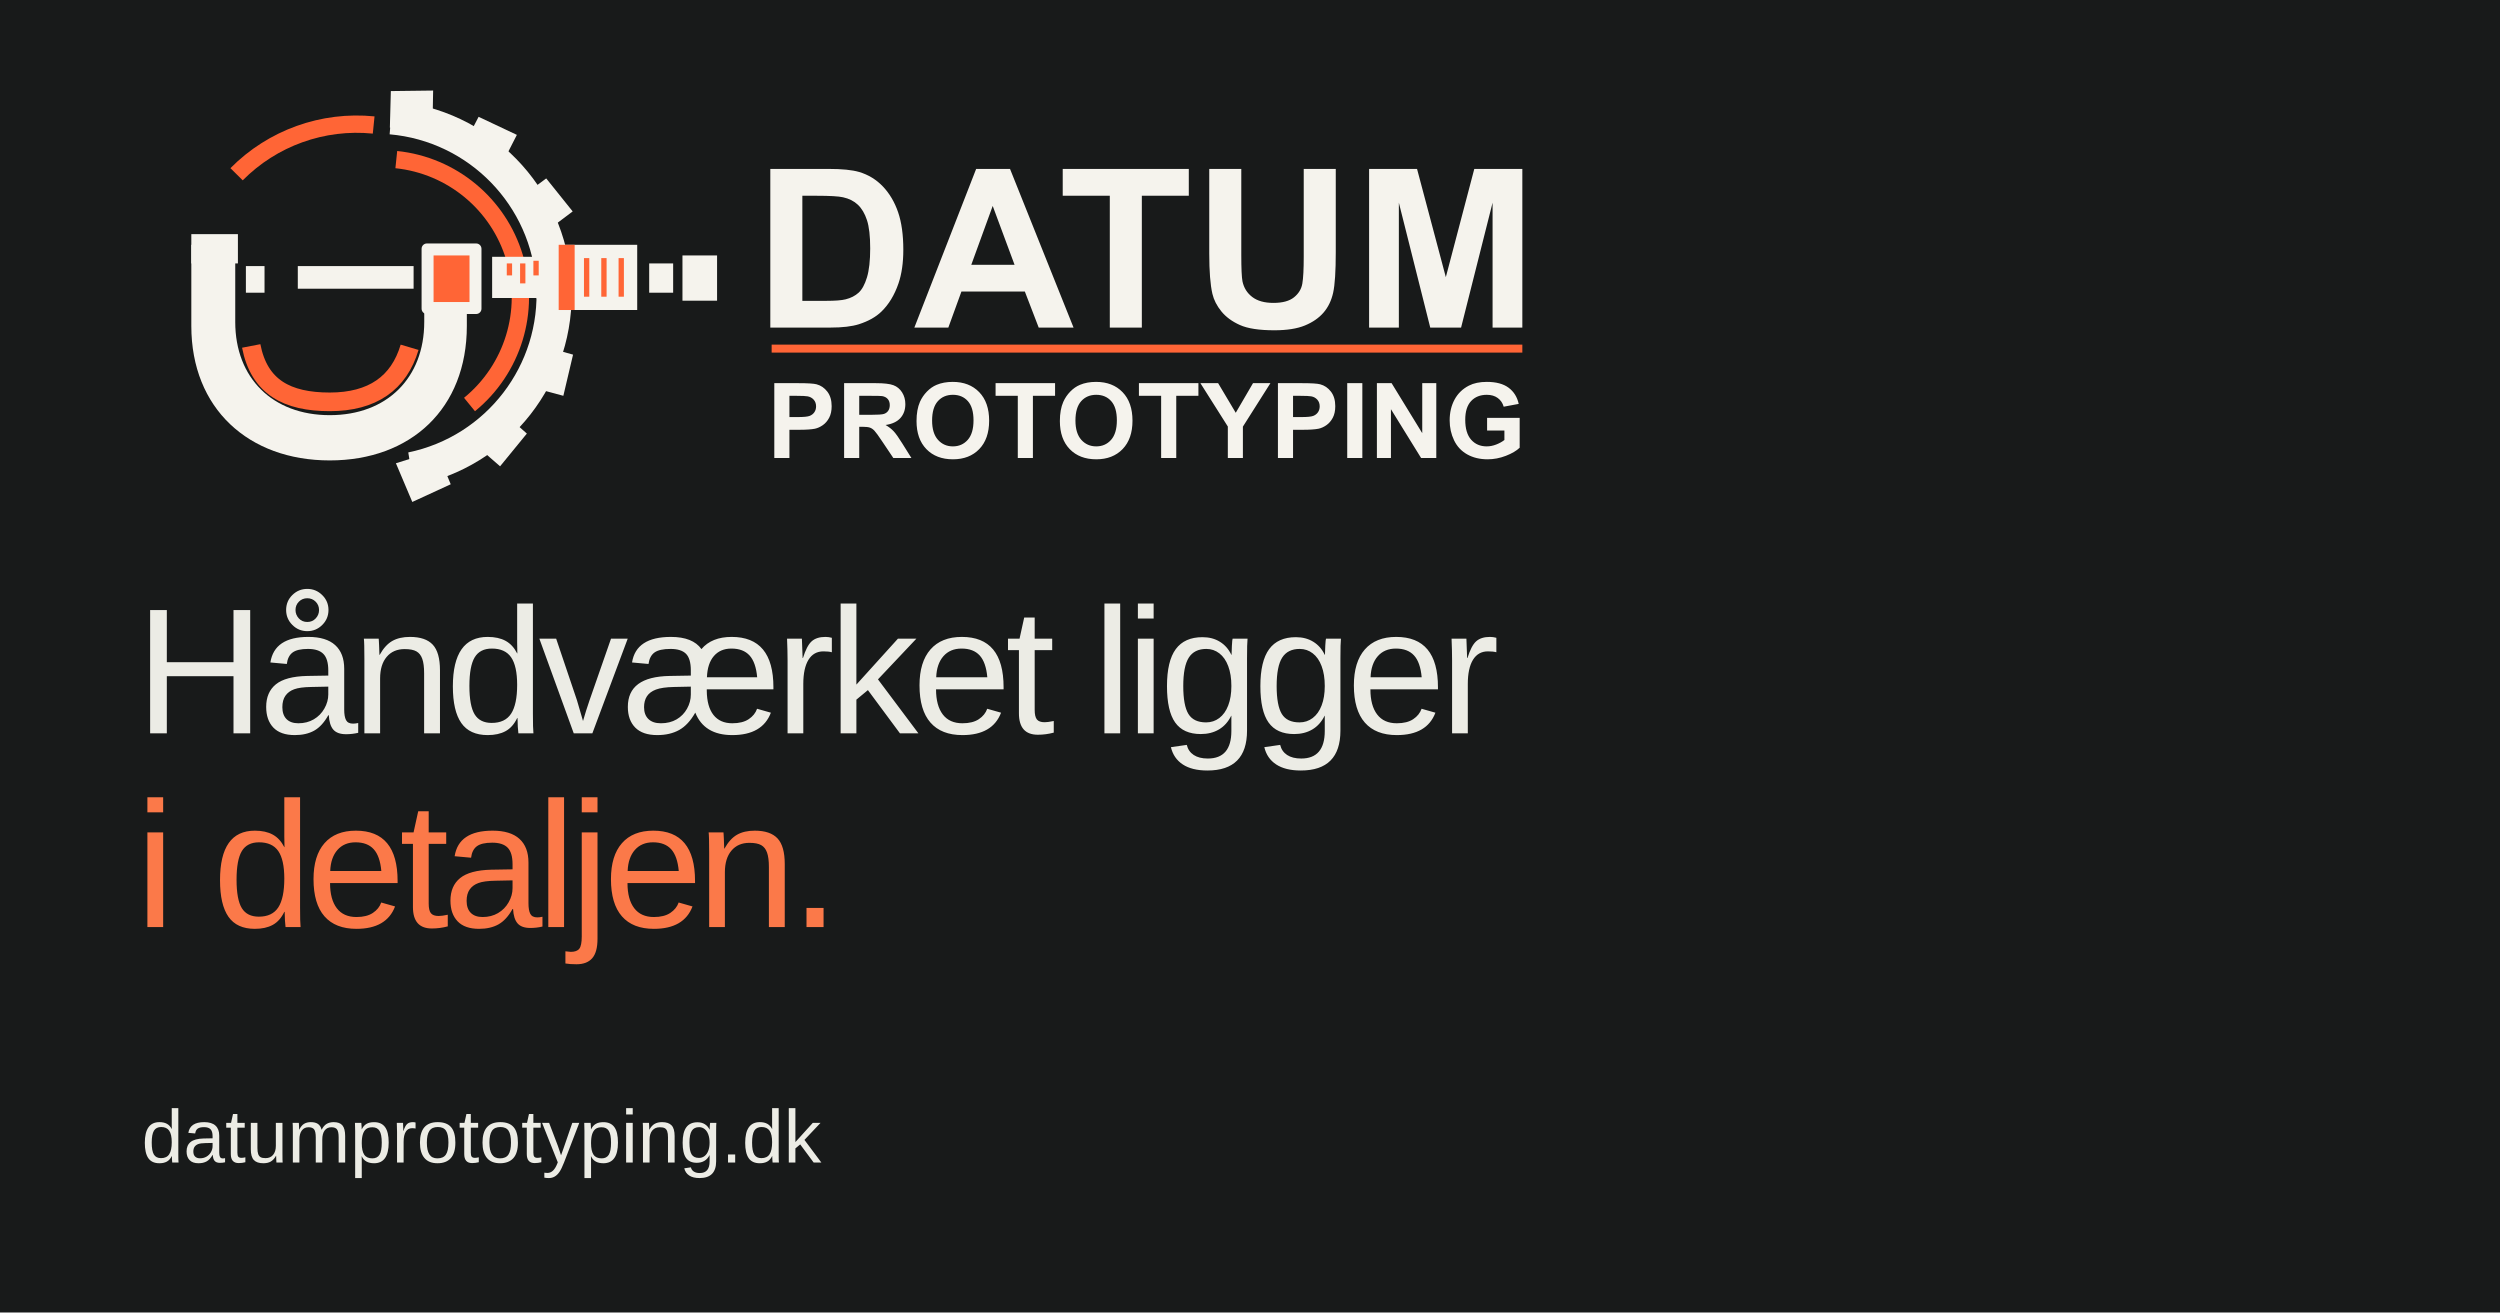
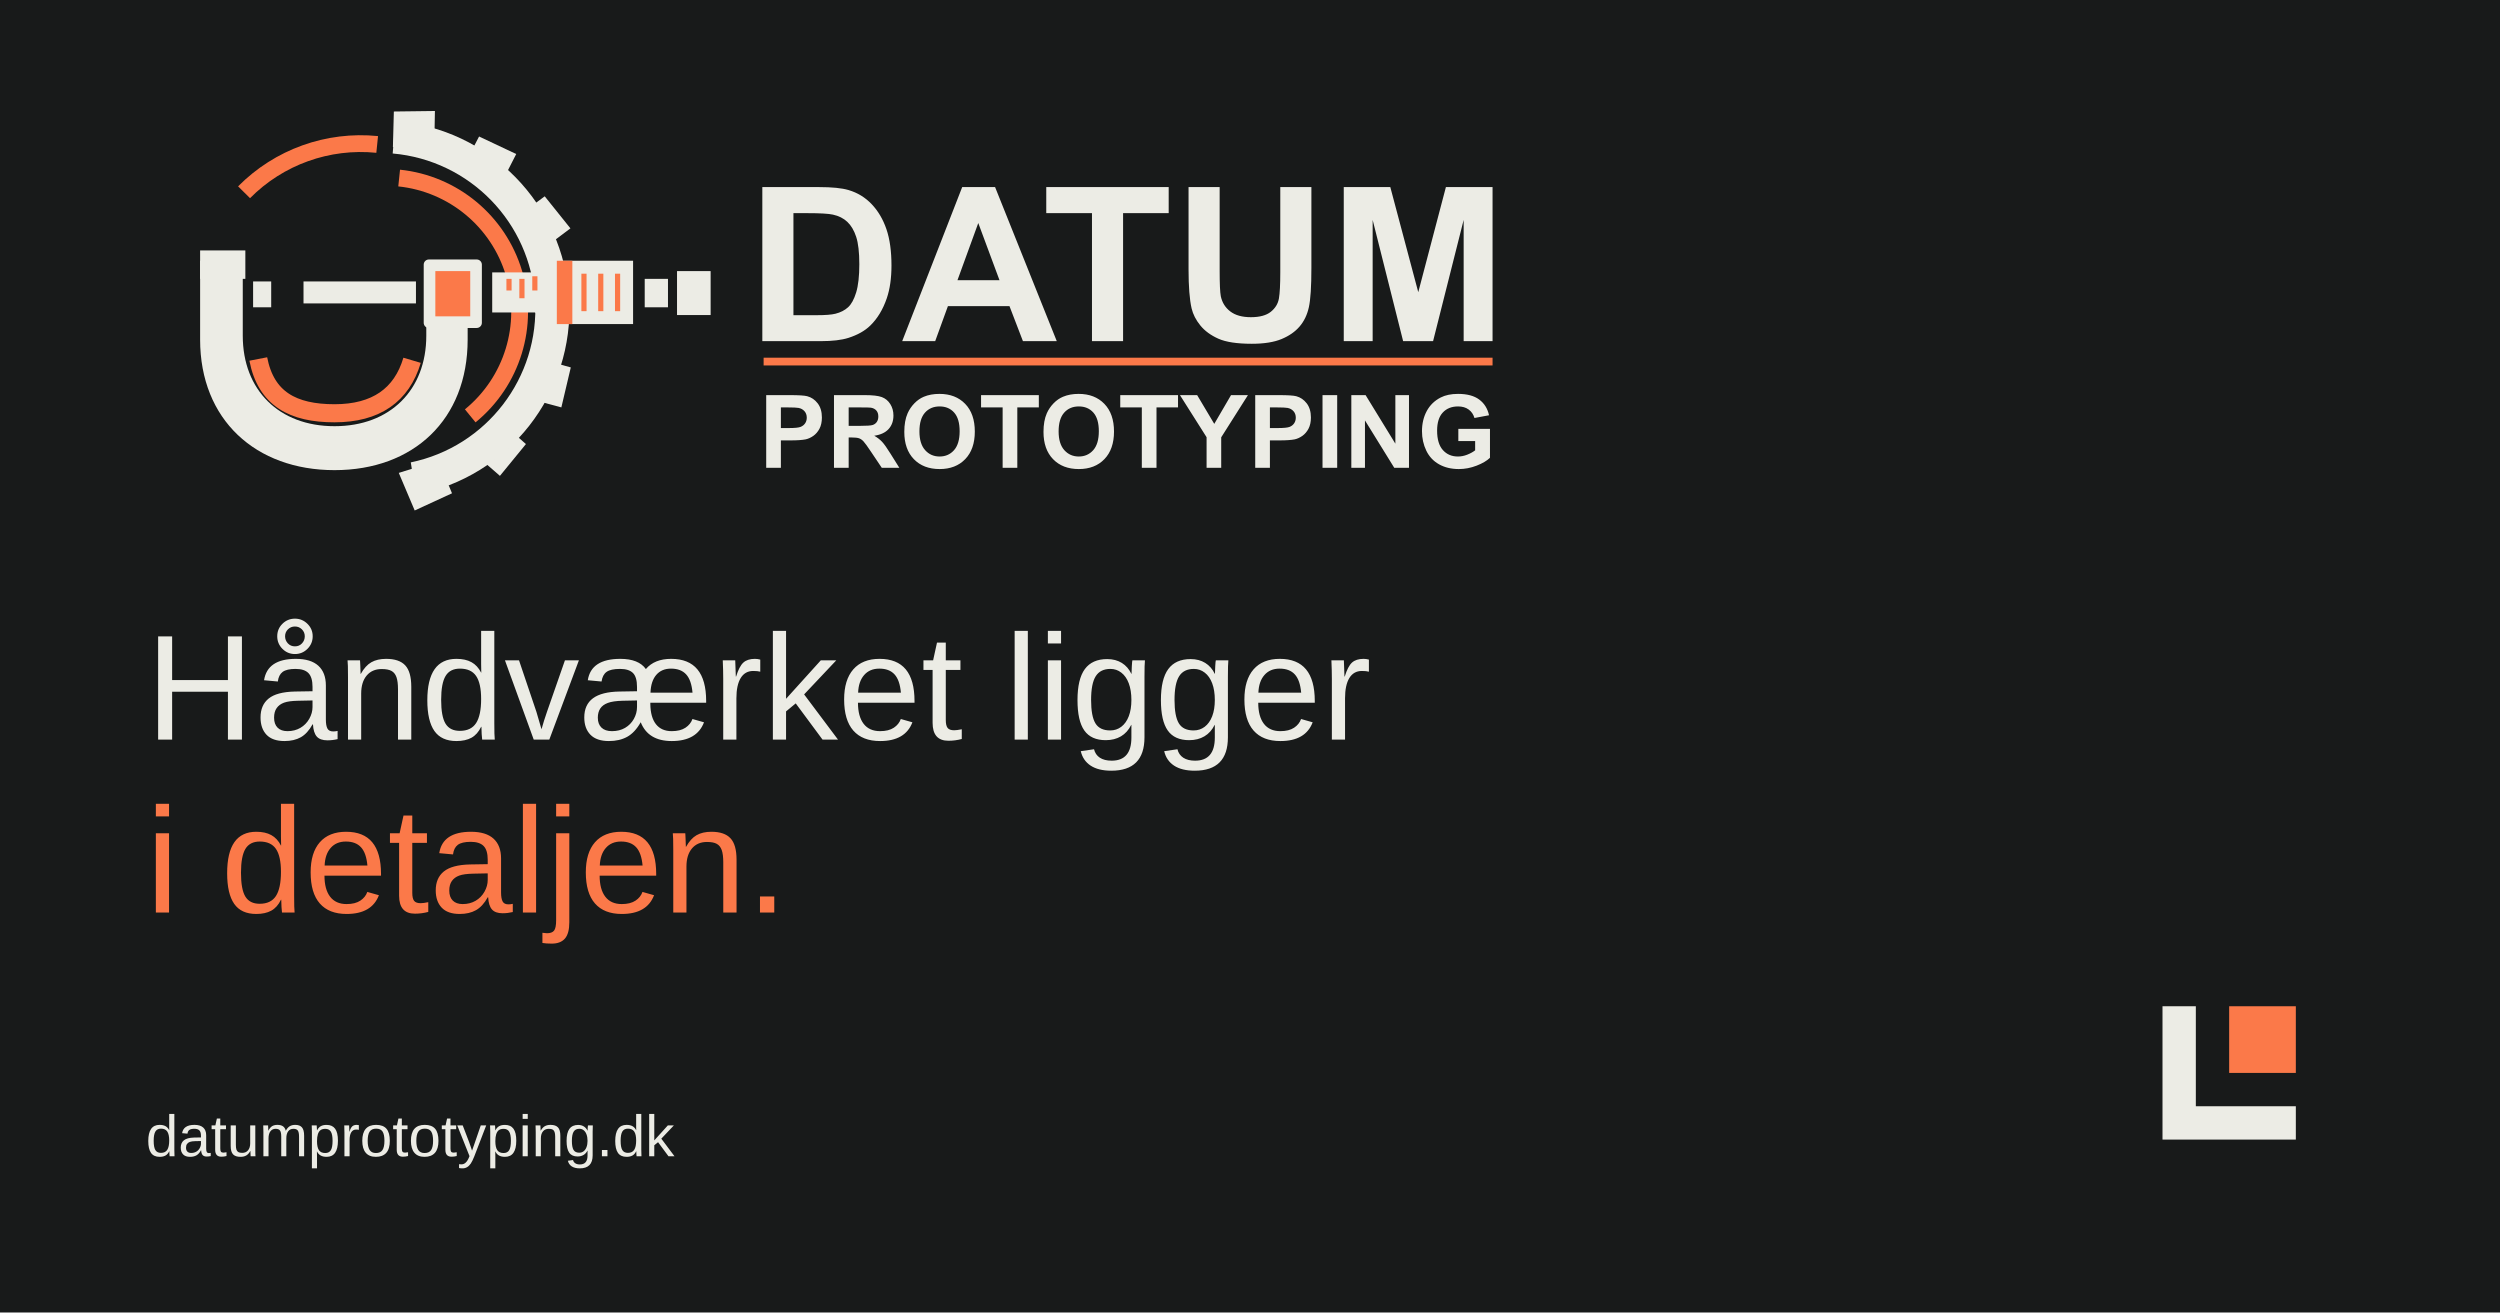
<svg xmlns="http://www.w3.org/2000/svg" width="1200" height="630" viewBox="0 0 1200 630">
-   <rect width="1200" height="630" fill="#181a1a" />
-   <svg x="65" y="35" width="690" height="211" viewBox="0 0 1080 330">
+   <rect width="1200" height="630" fill="#181A1A" />
+   <svg x="70" y="45" width="670" height="205" viewBox="0 0 1080 330">
    <g transform="translate(5 0)">
-       <g fill="#F5F3ED">
+       <g fill="#ECECE5">
        <path d="M302 148L329 143L336 174L305 180Z" transform="rotate(-78 178 166)" />
        <path d="M302 148L329 143L336 174L305 180Z" transform="rotate(-52 178 166)" />
        <path d="M302 148L329 143L336 174L305 180Z" transform="rotate(-26 178 166)" />
        <path d="M302 148L329 143L336 174L305 180Z" transform="rotate(0 178 166)" />
        <path d="M302 148L329 143L336 174L305 180Z" transform="rotate(26 178 166)" />
        <path d="M302 148L329 143L336 174L305 180Z" transform="rotate(52 178 166)" />
        <path d="M302 148L329 143L336 174L305 180Z" transform="rotate(78 178 166)" />
        <path d="M188 21A146 146 0 0 1 204 310L200 285A121 121 0 0 0 186 46Z" />
      </g>
-       <g fill="none" stroke="#FF6536" stroke-width="13">
+       <g fill="none" stroke="#FB7949" stroke-width="13">
        <path d="M71 76A127 127 0 0 1 174 39" />
        <path d="M191 65A104 104 0 0 1 246 249" />
      </g>
-       <path d="M37 129H70V187C70 229 98 257 141 257S212 229 212 187V137H244V190C244 252 202 291 141 291S37 252 37 190Z" fill="#F5F3ED" />
-       <path d="M82 205C88 236 109 247 141 247S193 233 201 206" fill="none" stroke="#FF6536" stroke-width="14" />
-       <path d="M37 121H72V143H37ZM78 145H92V165H78ZM117 145H204V162H117Z" fill="#F5F3ED" />
-       <rect x="210" y="128" width="45" height="53" rx="4" fill="#F5F3ED" />
-       <path d="M219 137H246V172H219Z" fill="#FF6536" />
-       <path d="M263 138H296L313 129H372V178H313L296 169H263Z" fill="#F5F3ED" />
-       <rect x="313" y="129" width="12" height="49" fill="#FF6536" />
-       <path d="M381 143H399V165H381ZM406 137H432V171H406Z" fill="#F5F3ED" />
-       <g stroke="#FF6536" stroke-width="4">
+       <path d="M37 129H70V187C70 229 98 257 141 257S212 229 212 187V137H244V190C244 252 202 291 141 291S37 252 37 190Z" fill="#ECECE5" />
+       <path d="M82 205C88 236 109 247 141 247S193 233 201 206" fill="none" stroke="#FB7949" stroke-width="14" />
+       <path d="M37 121H72V143H37ZM78 145H92V165H78ZM117 145H204V162H117Z" fill="#ECECE5" />
+       <rect x="210" y="128" width="45" height="53" rx="4" fill="#ECECE5" />
+       <path d="M219 137H246V172H219Z" fill="#FB7949" />
+       <path d="M263 138H296L313 129H372V178H313L296 169H263Z" fill="#ECECE5" />
+       <rect x="313" y="129" width="12" height="49" fill="#FB7949" />
+       <path d="M381 143H399V165H381ZM406 137H432V171H406Z" fill="#ECECE5" />
+       <g stroke="#FB7949" stroke-width="4">
        <path d="M276 143V152M286 143V158M296 141V152M334 139V168M347 139V168M360 139V168" />
      </g>
    </g>
    <g transform="translate(477 72) scale(1.66516) translate(-7.226562 -18.94531)">
-       <path d="M7.227 18.945L33.643 18.945C39.6 18.945 44.141 19.401 47.266 20.313C51.465 21.549 55.062 23.747 58.057 26.904C61.051 30.062 63.33 33.927 64.893 38.501C66.455 43.075 67.236 48.714 67.236 55.42C67.236 61.312 66.504 66.39 65.039 70.654C63.249 75.863 60.693 80.078 57.373 83.301C54.867 85.742 51.481 87.646 47.217 89.014C44.027 90.023 39.762 90.527 34.424 90.527L7.227 90.527ZM21.68 31.055L21.68 78.467L32.471 78.467C36.507 78.467 39.421 78.239 41.211 77.783C43.555 77.197 45.5 76.204 47.046 74.805C48.592 73.405 49.854 71.102 50.83 67.896C51.807 64.689 52.295 60.319 52.295 54.785C52.295 49.251 51.807 45.003 50.83 42.041C49.854 39.079 48.486 36.768 46.729 35.107C44.971 33.447 42.741 32.324 40.039 31.738C38.021 31.283 34.066 31.055 28.174 31.055ZM144.043 90.527L128.32 90.527L122.07 74.268L93.457 74.268L87.549 90.527L72.217 90.527L100.098 18.945L115.381 18.945ZM117.432 62.207L107.568 35.645L97.9 62.207ZM160.4 90.527L160.4 31.055L139.16 31.055L139.16 18.945L196.045 18.945L196.045 31.055L174.854 31.055L174.854 90.527ZM205.273 18.945L219.727 18.945L219.727 57.715C219.727 63.867 219.906 67.855 220.264 69.678C220.882 72.607 222.355 74.959 224.683 76.733C227.01 78.507 230.192 79.395 234.229 79.395C238.33 79.395 241.423 78.556 243.506 76.88C245.589 75.203 246.842 73.145 247.266 70.703C247.689 68.262 247.9 64.209 247.9 58.545L247.9 18.945L262.354 18.945L262.354 56.543C262.354 65.137 261.963 71.208 261.182 74.756C260.4 78.304 258.96 81.299 256.86 83.74C254.761 86.182 251.953 88.127 248.438 89.575C244.922 91.024 240.332 91.748 234.668 91.748C227.832 91.748 222.648 90.959 219.116 89.38C215.584 87.801 212.793 85.75 210.742 83.228C208.691 80.705 207.341 78.06 206.69 75.293C205.745 71.191 205.273 65.137 205.273 57.129ZM277.393 90.527L277.393 18.945L299.023 18.945L312.012 67.773L324.854 18.945L346.533 18.945L346.533 90.527L333.106 90.527L333.106 34.18L318.897 90.527L304.981 90.527L290.82 34.18L290.82 90.527Z" fill="#F5F3ED" />
+       <path d="M7.227 18.945L33.643 18.945C39.6 18.945 44.141 19.401 47.266 20.313C51.465 21.549 55.062 23.747 58.057 26.904C61.051 30.062 63.33 33.927 64.893 38.501C66.455 43.075 67.236 48.714 67.236 55.42C67.236 61.312 66.504 66.39 65.039 70.654C63.249 75.863 60.693 80.078 57.373 83.301C54.867 85.742 51.481 87.646 47.217 89.014C44.027 90.023 39.762 90.527 34.424 90.527L7.227 90.527ZM21.68 31.055L21.68 78.467L32.471 78.467C36.507 78.467 39.421 78.239 41.211 77.783C43.555 77.197 45.5 76.204 47.046 74.805C48.592 73.405 49.854 71.102 50.83 67.896C51.807 64.689 52.295 60.319 52.295 54.785C52.295 49.251 51.807 45.003 50.83 42.041C49.854 39.079 48.486 36.768 46.729 35.107C44.971 33.447 42.741 32.324 40.039 31.738C38.021 31.283 34.066 31.055 28.174 31.055ZM144.043 90.527L128.32 90.527L122.07 74.268L93.457 74.268L87.549 90.527L72.217 90.527L100.098 18.945L115.381 18.945ZM117.432 62.207L107.568 35.645L97.9 62.207ZM160.4 90.527L160.4 31.055L139.16 31.055L139.16 18.945L196.045 18.945L196.045 31.055L174.854 31.055L174.854 90.527ZM205.273 18.945L219.727 18.945L219.727 57.715C219.727 63.867 219.906 67.855 220.264 69.678C220.882 72.607 222.355 74.959 224.683 76.733C227.01 78.507 230.192 79.395 234.229 79.395C238.33 79.395 241.423 78.556 243.506 76.88C245.589 75.203 246.842 73.145 247.266 70.703C247.689 68.262 247.9 64.209 247.9 58.545L247.9 18.945L262.354 18.945L262.354 56.543C262.354 65.137 261.963 71.208 261.182 74.756C260.4 78.304 258.96 81.299 256.86 83.74C254.761 86.182 251.953 88.127 248.438 89.575C244.922 91.024 240.332 91.748 234.668 91.748C227.832 91.748 222.648 90.959 219.116 89.38C215.584 87.801 212.793 85.75 210.742 83.228C208.691 80.705 207.341 78.06 206.69 75.293C205.745 71.191 205.273 65.137 205.273 57.129ZM277.393 90.527L277.393 18.945L299.023 18.945L312.012 67.773L324.854 18.945L346.533 18.945L346.533 90.527L333.106 90.527L333.106 34.18L318.897 90.527L304.981 90.527L290.82 34.18L290.82 90.527Z" fill="#ECECE5" />
    </g>
-     <path d="M478 207H1042" stroke="#FF6536" stroke-width="6" />
+     <path d="M478 207H1042" stroke="#FB7949" stroke-width="6" />
    <g transform="translate(480 232) scale(0.7857495) translate(-7.275391 -17.72461)">
-       <path d="M7.275 90.527L7.275 18.945L30.469 18.945C39.258 18.945 44.987 19.303 47.656 20.02C51.758 21.094 55.192 23.429 57.959 27.026C60.726 30.623 62.109 35.27 62.109 40.967C62.109 45.361 61.312 49.056 59.717 52.051C58.122 55.046 56.095 57.397 53.638 59.106C51.18 60.815 48.682 61.947 46.143 62.5C42.692 63.184 37.695 63.525 31.152 63.525L21.729 63.525L21.729 90.527ZM21.729 31.055L21.729 51.367L29.639 51.367C35.335 51.367 39.144 50.993 41.064 50.244C42.985 49.495 44.491 48.324 45.581 46.729C46.672 45.133 47.217 43.278 47.217 41.162C47.217 38.558 46.452 36.41 44.922 34.717C43.392 33.024 41.455 31.966 39.111 31.543C37.386 31.217 33.919 31.055 28.711 31.055ZM74.023 90.527L74.023 18.945L104.443 18.945C112.093 18.945 117.651 19.588 121.118 20.874C124.585 22.16 127.36 24.447 129.443 27.734C131.527 31.022 132.568 34.782 132.568 39.014C132.568 44.385 130.99 48.82 127.832 52.319C124.675 55.819 119.954 58.024 113.672 58.936C116.797 60.758 119.377 62.76 121.411 64.941C123.446 67.122 126.188 70.996 129.639 76.563L138.379 90.527L121.094 90.527L110.645 74.951C106.934 69.385 104.395 65.877 103.027 64.429C101.66 62.98 100.212 61.987 98.682 61.45C97.152 60.913 94.727 60.645 91.406 60.645L88.477 60.645L88.477 90.527ZM88.477 49.219L99.17 49.219C106.104 49.219 110.433 48.926 112.158 48.34C113.884 47.754 115.234 46.745 116.211 45.313C117.188 43.88 117.676 42.09 117.676 39.941C117.676 37.533 117.033 35.588 115.747 34.106C114.461 32.625 112.647 31.689 110.303 31.299C109.131 31.136 105.615 31.055 99.756 31.055L88.477 31.055ZM143.262 55.176C143.262 47.884 144.352 41.764 146.533 36.816C148.161 33.171 150.383 29.899 153.198 27.002C156.014 24.105 159.098 21.956 162.451 20.557C166.911 18.669 172.054 17.725 177.881 17.725C188.428 17.725 196.867 20.996 203.198 27.539C209.53 34.082 212.695 43.18 212.695 54.834C212.695 66.39 209.554 75.431 203.272 81.958C196.989 88.485 188.591 91.748 178.076 91.748C167.432 91.748 158.968 88.501 152.686 82.007C146.403 75.513 143.262 66.569 143.262 55.176ZM158.154 54.688C158.154 62.793 160.026 68.937 163.77 73.12C167.513 77.303 172.266 79.395 178.027 79.395C183.789 79.395 188.517 77.319 192.212 73.169C195.907 69.019 197.754 62.793 197.754 54.492C197.754 46.289 195.955 40.169 192.358 36.133C188.761 32.096 183.984 30.078 178.027 30.078C172.07 30.078 167.269 32.121 163.623 36.206C159.977 40.291 158.154 46.452 158.154 54.688ZM240.088 90.527L240.088 31.055L218.848 31.055L218.848 18.945L275.732 18.945L275.732 31.055L254.541 31.055L254.541 90.527ZM280.322 55.176C280.322 47.884 281.413 41.764 283.594 36.816C285.221 33.171 287.443 29.899 290.259 27.002C293.075 24.105 296.159 21.956 299.512 20.557C303.971 18.669 309.115 17.725 314.941 17.725C325.488 17.725 333.927 20.996 340.259 27.539C346.59 34.082 349.756 43.18 349.756 54.834C349.756 66.39 346.615 75.431 340.332 81.958C334.05 88.485 325.651 91.748 315.137 91.748C304.492 91.748 296.029 88.501 289.746 82.007C283.464 75.513 280.322 66.569 280.322 55.176ZM295.215 54.688C295.215 62.793 297.087 68.937 300.83 73.12C304.574 77.303 309.326 79.395 315.088 79.395C320.85 79.395 325.578 77.319 329.273 73.169C332.967 69.019 334.815 62.793 334.815 54.492C334.815 46.289 333.016 40.169 329.419 36.133C325.822 32.096 321.045 30.078 315.088 30.078C309.131 30.078 304.329 32.121 300.684 36.206C297.038 40.291 295.215 46.452 295.215 54.688ZM377.148 90.527L377.148 31.055L355.908 31.055L355.908 18.945L412.793 18.945L412.793 31.055L391.602 31.055L391.602 90.527ZM440.918 90.527L440.918 60.4L414.697 18.945L431.641 18.945L448.486 47.266L464.99 18.945L481.641 18.945L455.322 60.498L455.322 90.527ZM488.818 90.527L488.818 18.945L512.012 18.945C520.801 18.945 526.53 19.303 529.199 20.02C533.301 21.094 536.735 23.429 539.502 27.026C542.269 30.623 543.652 35.27 543.652 40.967C543.652 45.361 542.855 49.056 541.26 52.051C539.665 55.046 537.638 57.397 535.181 59.106C532.723 60.815 530.225 61.947 527.686 62.5C524.235 63.184 519.238 63.525 512.695 63.525L503.272 63.525L503.272 90.527ZM503.272 31.055L503.272 51.367L511.182 51.367C516.878 51.367 520.687 50.993 522.607 50.244C524.528 49.495 526.034 48.324 527.124 46.729C528.215 45.133 528.76 43.278 528.76 41.162C528.76 38.558 527.995 36.41 526.465 34.717C524.935 33.024 522.998 31.966 520.654 31.543C518.929 31.217 515.462 31.055 510.254 31.055ZM555.078 90.527L555.078 18.945L569.531 18.945L569.531 90.527ZM583.447 90.527L583.447 18.945L597.51 18.945L626.807 66.748L626.807 18.945L640.234 18.945L640.234 90.527L625.732 90.527L596.875 43.848L596.875 90.527ZM688.818 64.209L688.818 52.148L719.971 52.148L719.971 80.664C716.943 83.594 712.557 86.174 706.812 88.403C701.066 90.633 695.247 91.748 689.356 91.748C681.869 91.748 675.342 90.177 669.775 87.036C664.209 83.895 660.026 79.403 657.227 73.56C654.427 67.716 653.027 61.361 653.027 54.492C653.027 47.038 654.59 40.413 657.715 34.619C660.84 28.825 665.413 24.382 671.436 21.289C676.025 18.913 681.738 17.725 688.574 17.725C697.461 17.725 704.403 19.588 709.399 23.315C714.396 27.043 717.611 32.194 719.043 38.77L704.688 41.455C703.678 37.939 701.782 35.164 698.999 33.13C696.216 31.095 692.741 30.078 688.574 30.078C682.259 30.078 677.238 32.08 673.511 36.084C669.784 40.088 667.92 46.029 667.92 53.906C667.92 62.402 669.808 68.774 673.584 73.022C677.36 77.271 682.308 79.395 688.428 79.395C691.455 79.395 694.491 78.8 697.534 77.612C700.578 76.424 703.19 74.984 705.371 73.291L705.371 64.209Z" fill="#F5F3ED" />
+       <path d="M7.275 90.527L7.275 18.945L30.469 18.945C39.258 18.945 44.987 19.303 47.656 20.02C51.758 21.094 55.192 23.429 57.959 27.026C60.726 30.623 62.109 35.27 62.109 40.967C62.109 45.361 61.312 49.056 59.717 52.051C58.122 55.046 56.095 57.397 53.638 59.106C51.18 60.815 48.682 61.947 46.143 62.5C42.692 63.184 37.695 63.525 31.152 63.525L21.729 63.525L21.729 90.527ZM21.729 31.055L21.729 51.367L29.639 51.367C35.335 51.367 39.144 50.993 41.064 50.244C42.985 49.495 44.491 48.324 45.581 46.729C46.672 45.133 47.217 43.278 47.217 41.162C47.217 38.558 46.452 36.41 44.922 34.717C43.392 33.024 41.455 31.966 39.111 31.543C37.386 31.217 33.919 31.055 28.711 31.055ZM74.023 90.527L74.023 18.945L104.443 18.945C112.093 18.945 117.651 19.588 121.118 20.874C124.585 22.16 127.36 24.447 129.443 27.734C131.527 31.022 132.568 34.782 132.568 39.014C132.568 44.385 130.99 48.82 127.832 52.319C124.675 55.819 119.954 58.024 113.672 58.936C116.797 60.758 119.377 62.76 121.411 64.941C123.446 67.122 126.188 70.996 129.639 76.563L138.379 90.527L121.094 90.527L110.645 74.951C106.934 69.385 104.395 65.877 103.027 64.429C101.66 62.98 100.212 61.987 98.682 61.45C97.152 60.913 94.727 60.645 91.406 60.645L88.477 60.645L88.477 90.527ZM88.477 49.219L99.17 49.219C106.104 49.219 110.433 48.926 112.158 48.34C113.884 47.754 115.234 46.745 116.211 45.313C117.188 43.88 117.676 42.09 117.676 39.941C117.676 37.533 117.033 35.588 115.747 34.106C114.461 32.625 112.647 31.689 110.303 31.299C109.131 31.136 105.615 31.055 99.756 31.055L88.477 31.055ZM143.262 55.176C143.262 47.884 144.352 41.764 146.533 36.816C148.161 33.171 150.383 29.899 153.198 27.002C156.014 24.105 159.098 21.956 162.451 20.557C166.911 18.669 172.054 17.725 177.881 17.725C188.428 17.725 196.867 20.996 203.198 27.539C209.53 34.082 212.695 43.18 212.695 54.834C212.695 66.39 209.554 75.431 203.272 81.958C196.989 88.485 188.591 91.748 178.076 91.748C167.432 91.748 158.968 88.501 152.686 82.007C146.403 75.513 143.262 66.569 143.262 55.176ZM158.154 54.688C158.154 62.793 160.026 68.937 163.77 73.12C167.513 77.303 172.266 79.395 178.027 79.395C183.789 79.395 188.517 77.319 192.212 73.169C195.907 69.019 197.754 62.793 197.754 54.492C197.754 46.289 195.955 40.169 192.358 36.133C188.761 32.096 183.984 30.078 178.027 30.078C172.07 30.078 167.269 32.121 163.623 36.206C159.977 40.291 158.154 46.452 158.154 54.688ZM240.088 90.527L240.088 31.055L218.848 31.055L218.848 18.945L275.732 18.945L275.732 31.055L254.541 31.055L254.541 90.527ZM280.322 55.176C280.322 47.884 281.413 41.764 283.594 36.816C285.221 33.171 287.443 29.899 290.259 27.002C293.075 24.105 296.159 21.956 299.512 20.557C303.971 18.669 309.115 17.725 314.941 17.725C325.488 17.725 333.927 20.996 340.259 27.539C346.59 34.082 349.756 43.18 349.756 54.834C349.756 66.39 346.615 75.431 340.332 81.958C334.05 88.485 325.651 91.748 315.137 91.748C304.492 91.748 296.029 88.501 289.746 82.007C283.464 75.513 280.322 66.569 280.322 55.176ZM295.215 54.688C295.215 62.793 297.087 68.937 300.83 73.12C304.574 77.303 309.326 79.395 315.088 79.395C320.85 79.395 325.578 77.319 329.273 73.169C332.967 69.019 334.815 62.793 334.815 54.492C334.815 46.289 333.016 40.169 329.419 36.133C325.822 32.096 321.045 30.078 315.088 30.078C309.131 30.078 304.329 32.121 300.684 36.206C297.038 40.291 295.215 46.452 295.215 54.688ZM377.148 90.527L377.148 31.055L355.908 31.055L355.908 18.945L412.793 18.945L412.793 31.055L391.602 31.055L391.602 90.527ZM440.918 90.527L440.918 60.4L414.697 18.945L431.641 18.945L448.486 47.266L464.99 18.945L481.641 18.945L455.322 60.498L455.322 90.527ZM488.818 90.527L488.818 18.945L512.012 18.945C520.801 18.945 526.53 19.303 529.199 20.02C533.301 21.094 536.735 23.429 539.502 27.026C542.269 30.623 543.652 35.27 543.652 40.967C543.652 45.361 542.855 49.056 541.26 52.051C539.665 55.046 537.638 57.397 535.181 59.106C532.723 60.815 530.225 61.947 527.686 62.5C524.235 63.184 519.238 63.525 512.695 63.525L503.272 63.525L503.272 90.527ZM503.272 31.055L503.272 51.367L511.182 51.367C516.878 51.367 520.687 50.993 522.607 50.244C524.528 49.495 526.034 48.324 527.124 46.729C528.215 45.133 528.76 43.278 528.76 41.162C528.76 38.558 527.995 36.41 526.465 34.717C524.935 33.024 522.998 31.966 520.654 31.543C518.929 31.217 515.462 31.055 510.254 31.055ZM555.078 90.527L555.078 18.945L569.531 18.945L569.531 90.527ZM583.447 90.527L583.447 18.945L597.51 18.945L626.807 66.748L626.807 18.945L640.234 18.945L640.234 90.527L625.732 90.527L596.875 43.848L596.875 90.527ZM688.818 64.209L688.818 52.148L719.971 52.148L719.971 80.664C716.943 83.594 712.557 86.174 706.812 88.403C701.066 90.633 695.247 91.748 689.356 91.748C681.869 91.748 675.342 90.177 669.775 87.036C664.209 83.895 660.026 79.403 657.227 73.56C654.427 67.716 653.027 61.361 653.027 54.492C653.027 47.038 654.59 40.413 657.715 34.619C660.84 28.825 665.413 24.382 671.436 21.289C676.025 18.913 681.738 17.725 688.574 17.725C697.461 17.725 704.403 19.588 709.399 23.315C714.396 27.043 717.611 32.194 719.043 38.77L704.688 41.455C703.678 37.939 701.782 35.164 698.999 33.13C696.216 31.095 692.741 30.078 688.574 30.078C682.259 30.078 677.238 32.08 673.511 36.084C669.784 40.088 667.92 46.029 667.92 53.906C667.92 62.402 669.808 68.774 673.584 73.022C677.36 77.271 682.308 79.395 688.428 79.395C691.455 79.395 694.491 78.8 697.534 77.612C700.578 76.424 703.19 74.984 705.371 73.291L705.371 64.209Z" fill="#ECECE5" />
    </g>
  </svg>
-   <g font-family="Arial,Helvetica,sans-serif">
-     <text x="65" y="352" font-size="86" letter-spacing="-3" fill="#ecece5">Håndværket ligger</text>
-     <text x="65" y="445" font-size="86" letter-spacing="-3" fill="#fb7949">i detaljen.</text>
-     <text x="68" y="558" font-size="36" fill="#ecece5">datumprototyping.dk</text>
+   <g font-family="Arial,Helvetica,sans-serif" font-size="72" fill="#ECECE5">
+     <text x="70" y="355">Håndværket ligger</text>
+     <text x="70" y="438" fill="#FB7949">i detaljen.</text>
+     <text x="70" y="555" font-size="28">datumprototyping.dk</text>
+   </g>
+   <g transform="translate(1030 475)">
+     <path d="M8 8H24V56H72V72H8Z" fill="#ECECE5" />
+     <path d="M40 8H72V40H40Z" fill="#FB7949" />
  </g>
</svg>
